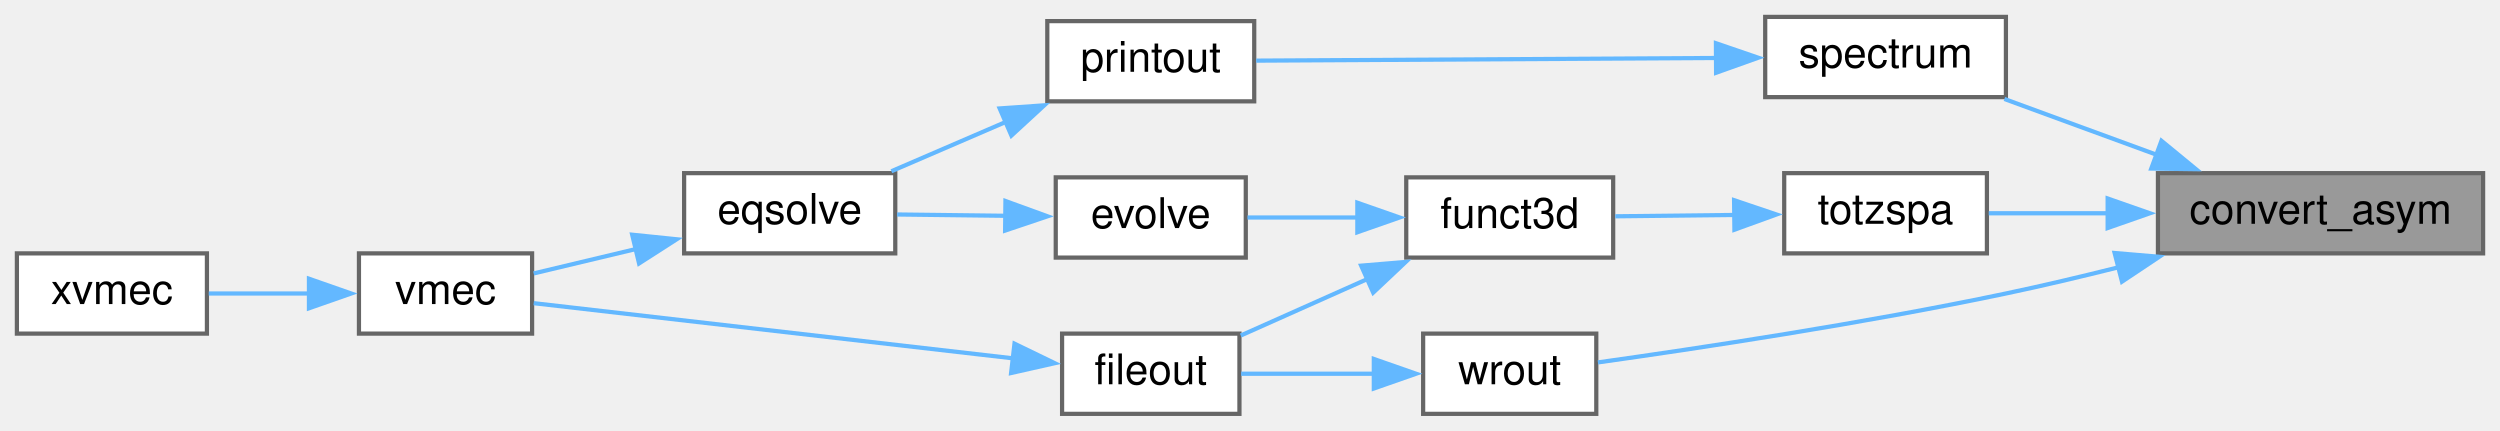
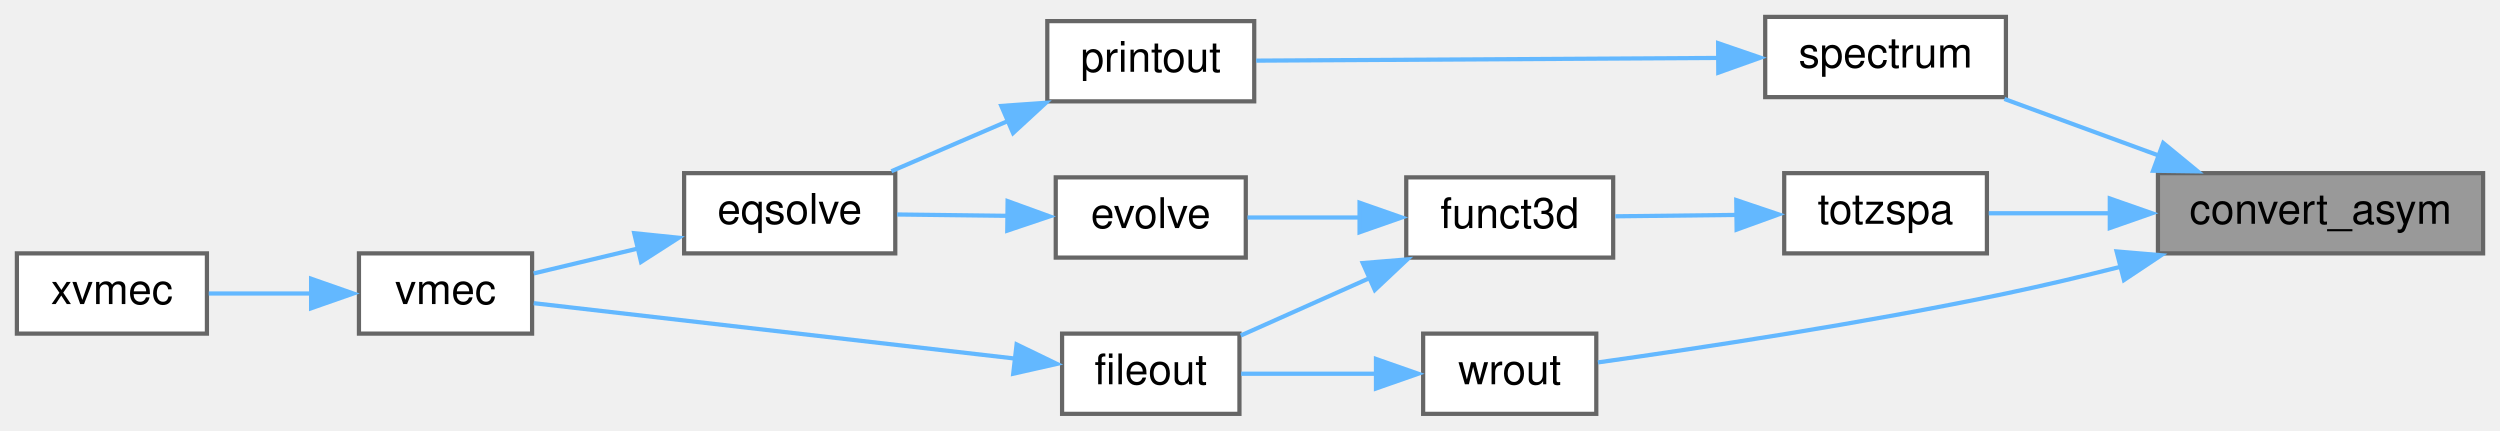
<svg xmlns="http://www.w3.org/2000/svg" xmlns:xlink="http://www.w3.org/1999/xlink" width="592pt" height="102pt" viewBox="0.00 0.00 592.00 102.00">
  <g id="graph0" class="graph" transform="scale(1 1) rotate(0) translate(4 98)">
    <g id="node1" class="node">
      <g id="a_node1">
        <a xlink:title="Convert from internal representation to &quot;physical&quot; rmnsc, zmncc Fourier form.">
          <polygon fill="#999999" stroke="#666666" points="584,-57 507,-57 507,-38 584,-38 584,-57" />
          <text text-anchor="middle" x="545.5" y="-45" font-family="Helvetica,sans-Serif" font-size="10.00">convert_asym</text>
        </a>
      </g>
    </g>
    <g id="node2" class="node">
      <g id="a_node2">
        <a xlink:href="../../de/daf/spectrum_8f90.html#afecccf953acda8cefc93e3f955198fcc" target="_top" xlink:title="Compute the spectral width of the surface geometry Fourier coefficients.">
          <polygon fill="white" stroke="#666666" points="471,-94 414,-94 414,-75 471,-75 471,-94" />
          <text text-anchor="middle" x="442.5" y="-82" font-family="Helvetica,sans-Serif" font-size="10.00">spectrum</text>
        </a>
      </g>
    </g>
    <g id="edge1" class="edge">
-       <path fill="none" stroke="#63b8ff" d="M506.78,-61.32C494.78,-65.71 481.74,-70.49 470.64,-74.56" />
-       <polygon fill="#63b8ff" stroke="#63b8ff" points="507.83,-64.66 516.01,-57.94 505.42,-58.09 507.83,-64.66" />
+       <path fill="none" stroke="#63b8ff" d="M507.15,-61.18C495.05,-65.62 481.86,-70.45 470.64,-74.56" />
+       <polygon fill="#63b8ff" stroke="#63b8ff" points="508.25,-64.14 516.43,-57.42 505.84,-57.57 508.25,-64.14" />
    </g>
    <g id="node7" class="node">
      <g id="a_node7">
        <a xlink:href="../../dc/d49/totzsp_8f90.html#a8c3f89c23a3be79d0f993c5031f7eab5" target="_top" xlink:title="Inverse-Fourier-transform anti-symmetric part of geometry from Fourier space to real space.">
          <polygon fill="white" stroke="#666666" points="466.5,-57 418.5,-57 418.5,-38 466.5,-38 466.5,-57" />
          <text text-anchor="middle" x="442.5" y="-45" font-family="Helvetica,sans-Serif" font-size="10.00">totzspa</text>
        </a>
      </g>
    </g>
    <g id="edge6" class="edge">
-       <path fill="none" stroke="#63b8ff" d="M495.16,-47.5C485.31,-47.5 475.4,-47.5 466.93,-47.5" />
-       <polygon fill="#63b8ff" stroke="#63b8ff" points="495.09,-51 505.09,-47.5 495.09,-44 495.09,-51" />
+       <path fill="none" stroke="#63b8ff" d="M495.8,-47.5C485.74,-47.5 475.58,-47.5 466.93,-47.5" />
+       <polygon fill="#63b8ff" stroke="#63b8ff" points="495.6,-51 505.6,-47.5 495.6,-44 495.6,-51" />
    </g>
    <g id="node11" class="node">
      <g id="a_node11">
        <a xlink:href="../../de/d3f/wrout_8f90.html#acfcf1bded82176b6a4a4a4ca430d75a9" target="_top" xlink:title="Write the output files of VMEC.">
          <polygon fill="white" stroke="#666666" points="374,-19 333,-19 333,0 374,0 374,-19" />
          <text text-anchor="middle" x="353.5" y="-7" font-family="Helvetica,sans-Serif" font-size="10.00">wrout</text>
        </a>
      </g>
    </g>
    <g id="edge12" class="edge">
-       <path fill="none" stroke="#63b8ff" d="M497.8,-34.74C488.93,-32.52 479.71,-30.33 471,-28.5 437.31,-21.41 397.67,-15.45 374.39,-12.18" />
-       <polygon fill="#63b8ff" stroke="#63b8ff" points="496.74,-38.09 507.3,-37.19 498.49,-31.31 496.74,-38.09" />
+       <path fill="none" stroke="#63b8ff" d="M498.39,-34.89C489.34,-32.61 479.9,-30.37 471,-28.5 437.31,-21.41 397.67,-15.45 374.39,-12.18" />
+       <polygon fill="#63b8ff" stroke="#63b8ff" points="497.21,-38.46 507.77,-37.56 498.95,-31.68 497.21,-38.46" />
    </g>
    <g id="node3" class="node">
      <g id="a_node3">
        <a xlink:href="../../d7/dc9/printout_8f90.html#ad981fdd1d509a05592ecbea3ef831797" target="_top" xlink:title="Print iteration progress to screen and threed1 output file.">
          <polygon fill="white" stroke="#666666" points="293,-93 244,-93 244,-74 293,-74 293,-93" />
          <text text-anchor="middle" x="268.5" y="-81" font-family="Helvetica,sans-Serif" font-size="10.00">printout</text>
        </a>
      </g>
    </g>
    <g id="edge2" class="edge">
-       <path fill="none" stroke="#63b8ff" d="M402.63,-84.27C369.1,-84.08 321.72,-83.8 293.46,-83.64" />
-       <polygon fill="#63b8ff" stroke="#63b8ff" points="402.33,-87.77 412.35,-84.33 402.37,-80.77 402.33,-87.77" />
+       <path fill="none" stroke="#63b8ff" d="M403.07,-84.28C369.51,-84.08 321.85,-83.8 293.46,-83.64" />
+       <polygon fill="#63b8ff" stroke="#63b8ff" points="402.85,-87.78 412.87,-84.34 402.89,-80.78 402.85,-87.78" />
    </g>
    <g id="node4" class="node">
      <g id="a_node4">
        <a xlink:href="../../d7/d46/eqsolve_8f90.html#ab740b09d1b651e2ab8a60c5d552df0c2" target="_top" xlink:title="Iteratively evolve the Fourier coefficients that specify the equilibrium.">
          <polygon fill="white" stroke="#666666" points="208,-57 158,-57 158,-38 208,-38 208,-57" />
          <text text-anchor="middle" x="183" y="-45" font-family="Helvetica,sans-Serif" font-size="10.00">eqsolve</text>
        </a>
      </g>
    </g>
    <g id="edge3" class="edge">
-       <path fill="none" stroke="#63b8ff" d="M234.34,-69.2C225.21,-65.27 215.5,-61.08 207.08,-57.45" />
-       <polygon fill="#63b8ff" stroke="#63b8ff" points="232.72,-72.32 243.29,-73.06 235.5,-65.89 232.72,-72.32" />
+       <path fill="none" stroke="#63b8ff" d="M234.64,-69.33C225.42,-65.36 215.6,-61.12 207.08,-57.45" />
+       <polygon fill="#63b8ff" stroke="#63b8ff" points="233.11,-72.92 243.68,-73.66 235.89,-66.49 233.11,-72.92" />
    </g>
    <g id="node5" class="node">
      <g id="a_node5">
        <a xlink:href="../../db/d61/vmec_8f90.html#a6d38ab7be2f9d818da4541e1d352ea23" target="_top" xlink:title="Main driver for VMEC.">
          <polygon fill="white" stroke="#666666" points="122,-38 81,-38 81,-19 122,-19 122,-38" />
          <text text-anchor="middle" x="101.5" y="-26" font-family="Helvetica,sans-Serif" font-size="10.00">vmec</text>
        </a>
      </g>
    </g>
    <g id="edge4" class="edge">
-       <path fill="none" stroke="#63b8ff" d="M146.66,-39.05C138.33,-37.06 129.73,-35.01 122.37,-33.25" />
-       <polygon fill="#63b8ff" stroke="#63b8ff" points="145.7,-42.42 156.24,-41.34 147.33,-35.62 145.7,-42.42" />
+       <path fill="none" stroke="#63b8ff" d="M147.22,-39.19C138.72,-37.16 129.9,-35.05 122.37,-33.25" />
+       <polygon fill="#63b8ff" stroke="#63b8ff" points="146.18,-42.78 156.72,-41.7 147.8,-35.97 146.18,-42.78" />
    </g>
    <g id="node6" class="node">
      <g id="a_node6">
        <a xlink:href="../../db/d61/vmec_8f90.html#ace5bdf043bb85c8f0a9fc582bdb55725" target="_top" xlink:title="Main program of VMEC.">
          <polygon fill="white" stroke="#666666" points="45,-38 0,-38 0,-19 45,-19 45,-38" />
          <text text-anchor="middle" x="22.5" y="-26" font-family="Helvetica,sans-Serif" font-size="10.00">xvmec</text>
        </a>
      </g>
    </g>
    <g id="edge5" class="edge">
-       <path fill="none" stroke="#63b8ff" d="M69.39,-28.5C61.36,-28.5 52.89,-28.5 45.43,-28.5" />
-       <polygon fill="#63b8ff" stroke="#63b8ff" points="69.16,-32 79.16,-28.5 69.16,-25 69.16,-32" />
+       <path fill="none" stroke="#63b8ff" d="M69.67,-28.5C61.56,-28.5 52.97,-28.5 45.43,-28.5" />
+       <polygon fill="#63b8ff" stroke="#63b8ff" points="69.67,-32 79.67,-28.5 69.67,-25 69.67,-32" />
    </g>
    <g id="node8" class="node">
      <g id="a_node8">
        <a xlink:href="../../d3/d4f/funct3d_8f90.html#a800bacc22176e16323899df87b55c547" target="_top" xlink:title="Evaluate the three-dimensional MHD energy functional. Think of this as the &quot;forward model&quot; that tells...">
          <polygon fill="white" stroke="#666666" points="378,-56 329,-56 329,-37 378,-37 378,-56" />
          <text text-anchor="middle" x="353.5" y="-44" font-family="Helvetica,sans-Serif" font-size="10.00">funct3d</text>
        </a>
      </g>
    </g>
    <g id="edge7" class="edge">
-       <path fill="none" stroke="#63b8ff" d="M406.97,-47.1C397.43,-46.99 387.29,-46.88 378.49,-46.78" />
-       <polygon fill="#63b8ff" stroke="#63b8ff" points="406.63,-50.6 416.67,-47.21 406.71,-43.6 406.63,-50.6" />
+       <path fill="none" stroke="#63b8ff" d="M407.29,-47.11C397.66,-47 387.38,-46.88 378.49,-46.78" />
+       <polygon fill="#63b8ff" stroke="#63b8ff" points="407.15,-50.62 417.19,-47.23 407.23,-43.62 407.15,-50.62" />
    </g>
    <g id="node9" class="node">
      <g id="a_node9">
        <a xlink:href="../../de/da9/evolve_8f90.html#a8103e838be03904e03551e04f6b396e4" target="_top" xlink:title="Take a single time step in Fourier space to evolve the Fourier coefficients describing the equilibriu...">
          <polygon fill="white" stroke="#666666" points="291,-56 246,-56 246,-37 291,-37 291,-56" />
          <text text-anchor="middle" x="268.5" y="-44" font-family="Helvetica,sans-Serif" font-size="10.00">evolve</text>
        </a>
      </g>
    </g>
    <g id="edge8" class="edge">
-       <path fill="none" stroke="#63b8ff" d="M317.64,-46.5C308.75,-46.5 299.45,-46.5 291.41,-46.5" />
-       <polygon fill="#63b8ff" stroke="#63b8ff" points="317.42,-50 327.42,-46.5 317.42,-43 317.42,-50" />
+       <path fill="none" stroke="#63b8ff" d="M318.24,-46.5C309.17,-46.5 299.63,-46.5 291.41,-46.5" />
+       <polygon fill="#63b8ff" stroke="#63b8ff" points="317.94,-50 327.94,-46.5 317.94,-43 317.94,-50" />
    </g>
    <g id="node10" class="node">
      <g id="a_node10">
        <a xlink:href="../../d0/d71/fileout_8f90.html#a7228e984aaf2c38bd772e3d846fab7af" target="_top" xlink:title="Write the output files.">
          <polygon fill="white" stroke="#666666" points="289.5,-19 247.5,-19 247.5,0 289.5,0 289.5,-19" />
          <text text-anchor="middle" x="268.5" y="-7" font-family="Helvetica,sans-Serif" font-size="10.00">fileout</text>
        </a>
      </g>
    </g>
    <g id="edge10" class="edge">
-       <path fill="none" stroke="#63b8ff" d="M320.03,-32.03C309.85,-27.49 298.9,-22.61 289.81,-18.55" />
-       <polygon fill="#63b8ff" stroke="#63b8ff" points="318.32,-35.09 328.88,-35.97 321.17,-28.7 318.32,-35.09" />
+       <path fill="none" stroke="#63b8ff" d="M320.35,-32.17C310.08,-27.59 299,-22.65 289.81,-18.55" />
+       <polygon fill="#63b8ff" stroke="#63b8ff" points="318.7,-35.71 329.26,-36.58 321.55,-29.32 318.7,-35.71" />
    </g>
    <g id="edge9" class="edge">
-       <path fill="none" stroke="#63b8ff" d="M234.26,-46.9C225.64,-47 216.52,-47.11 208.44,-47.21" />
-       <polygon fill="#63b8ff" stroke="#63b8ff" points="234.09,-50.4 244.05,-46.78 234.01,-43.4 234.09,-50.4" />
+       <path fill="none" stroke="#63b8ff" d="M234.85,-46.89C226.06,-47 216.7,-47.11 208.44,-47.21" />
+       <polygon fill="#63b8ff" stroke="#63b8ff" points="234.6,-50.38 244.56,-46.76 234.52,-43.38 234.6,-50.38" />
    </g>
    <g id="edge11" class="edge">
-       <path fill="none" stroke="#63b8ff" d="M235.84,-13.15C202.35,-17 150.55,-22.97 122.38,-26.21" />
-       <polygon fill="#63b8ff" stroke="#63b8ff" points="236.23,-16.62 245.76,-12 235.43,-9.67 236.23,-16.62" />
+       <path fill="none" stroke="#63b8ff" d="M236.71,-13.05C203.26,-16.9 150.79,-22.94 122.38,-26.21" />
+       <polygon fill="#63b8ff" stroke="#63b8ff" points="236.73,-16.45 246.27,-11.83 235.93,-9.5 236.73,-16.45" />
    </g>
    <g id="edge13" class="edge">
-       <path fill="none" stroke="#63b8ff" d="M321.48,-9.5C310.93,-9.5 299.4,-9.5 289.9,-9.5" />
-       <polygon fill="#63b8ff" stroke="#63b8ff" points="321.32,-13 331.32,-9.5 321.32,-6 321.32,-13" />
+       <path fill="none" stroke="#63b8ff" d="M322.16,-9.5C311.42,-9.5 299.61,-9.5 289.9,-9.5" />
+       <polygon fill="#63b8ff" stroke="#63b8ff" points="321.83,-13 331.83,-9.5 321.83,-6 321.83,-13" />
    </g>
  </g>
</svg>
